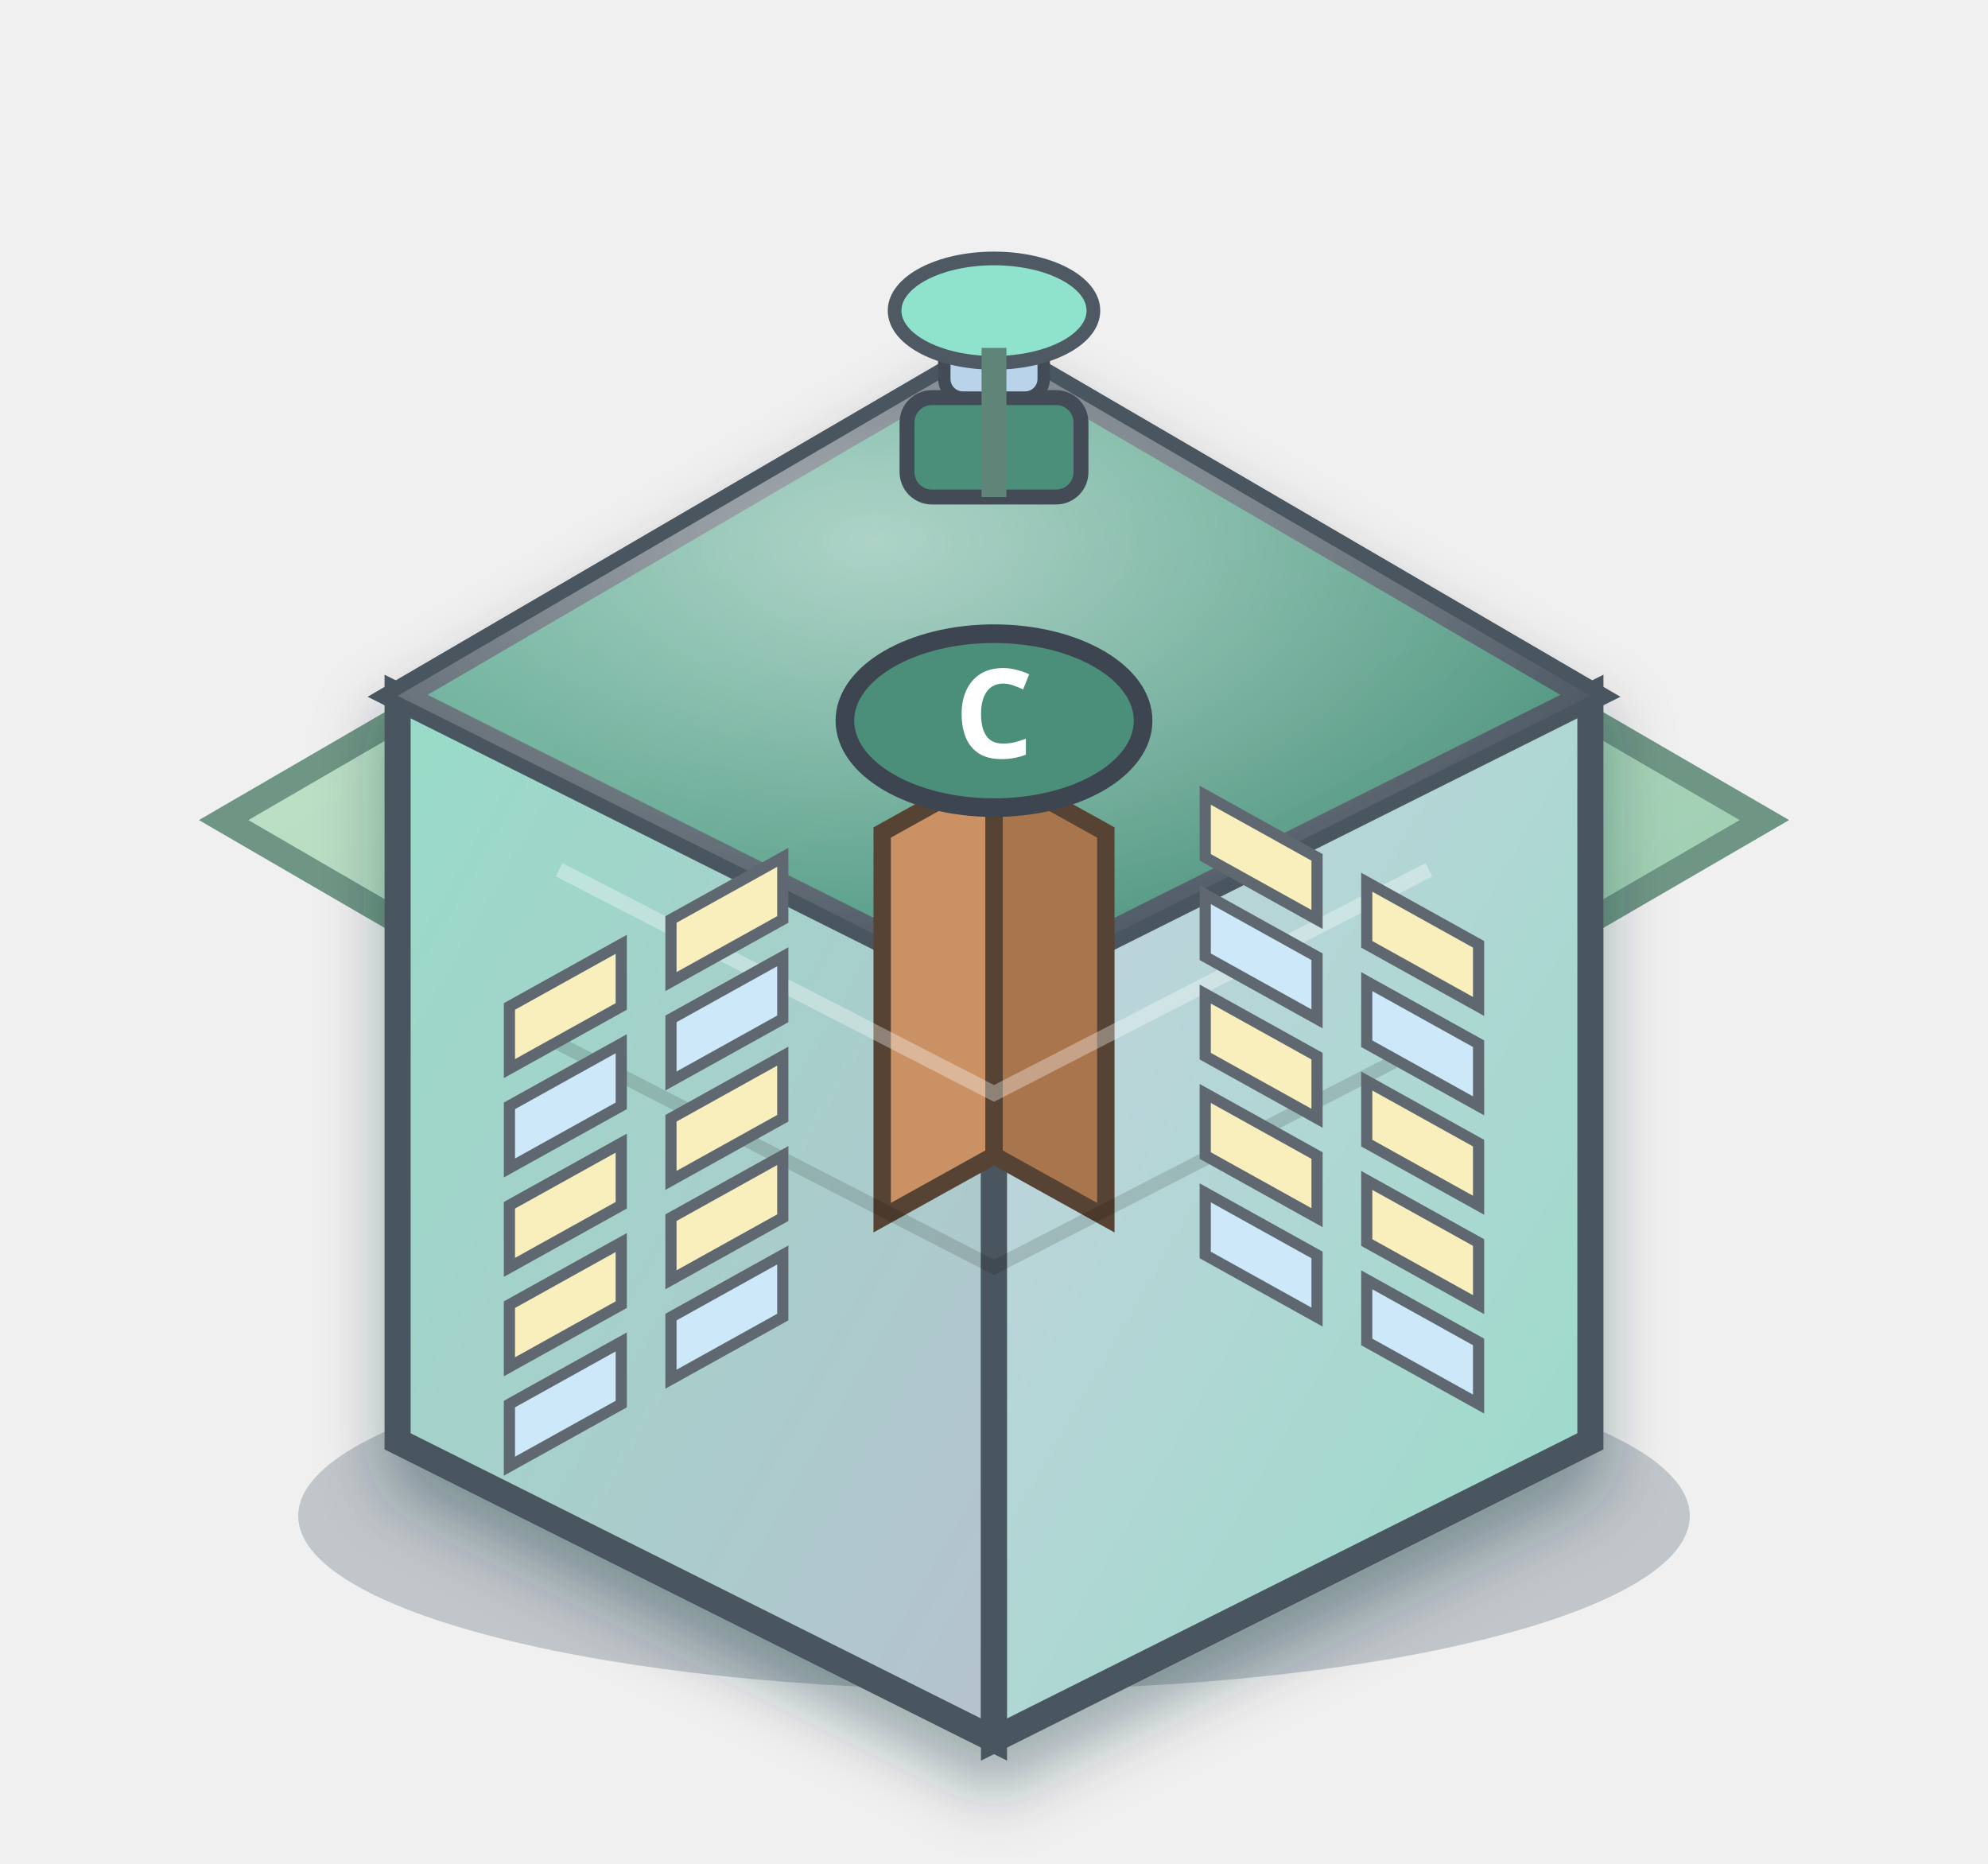
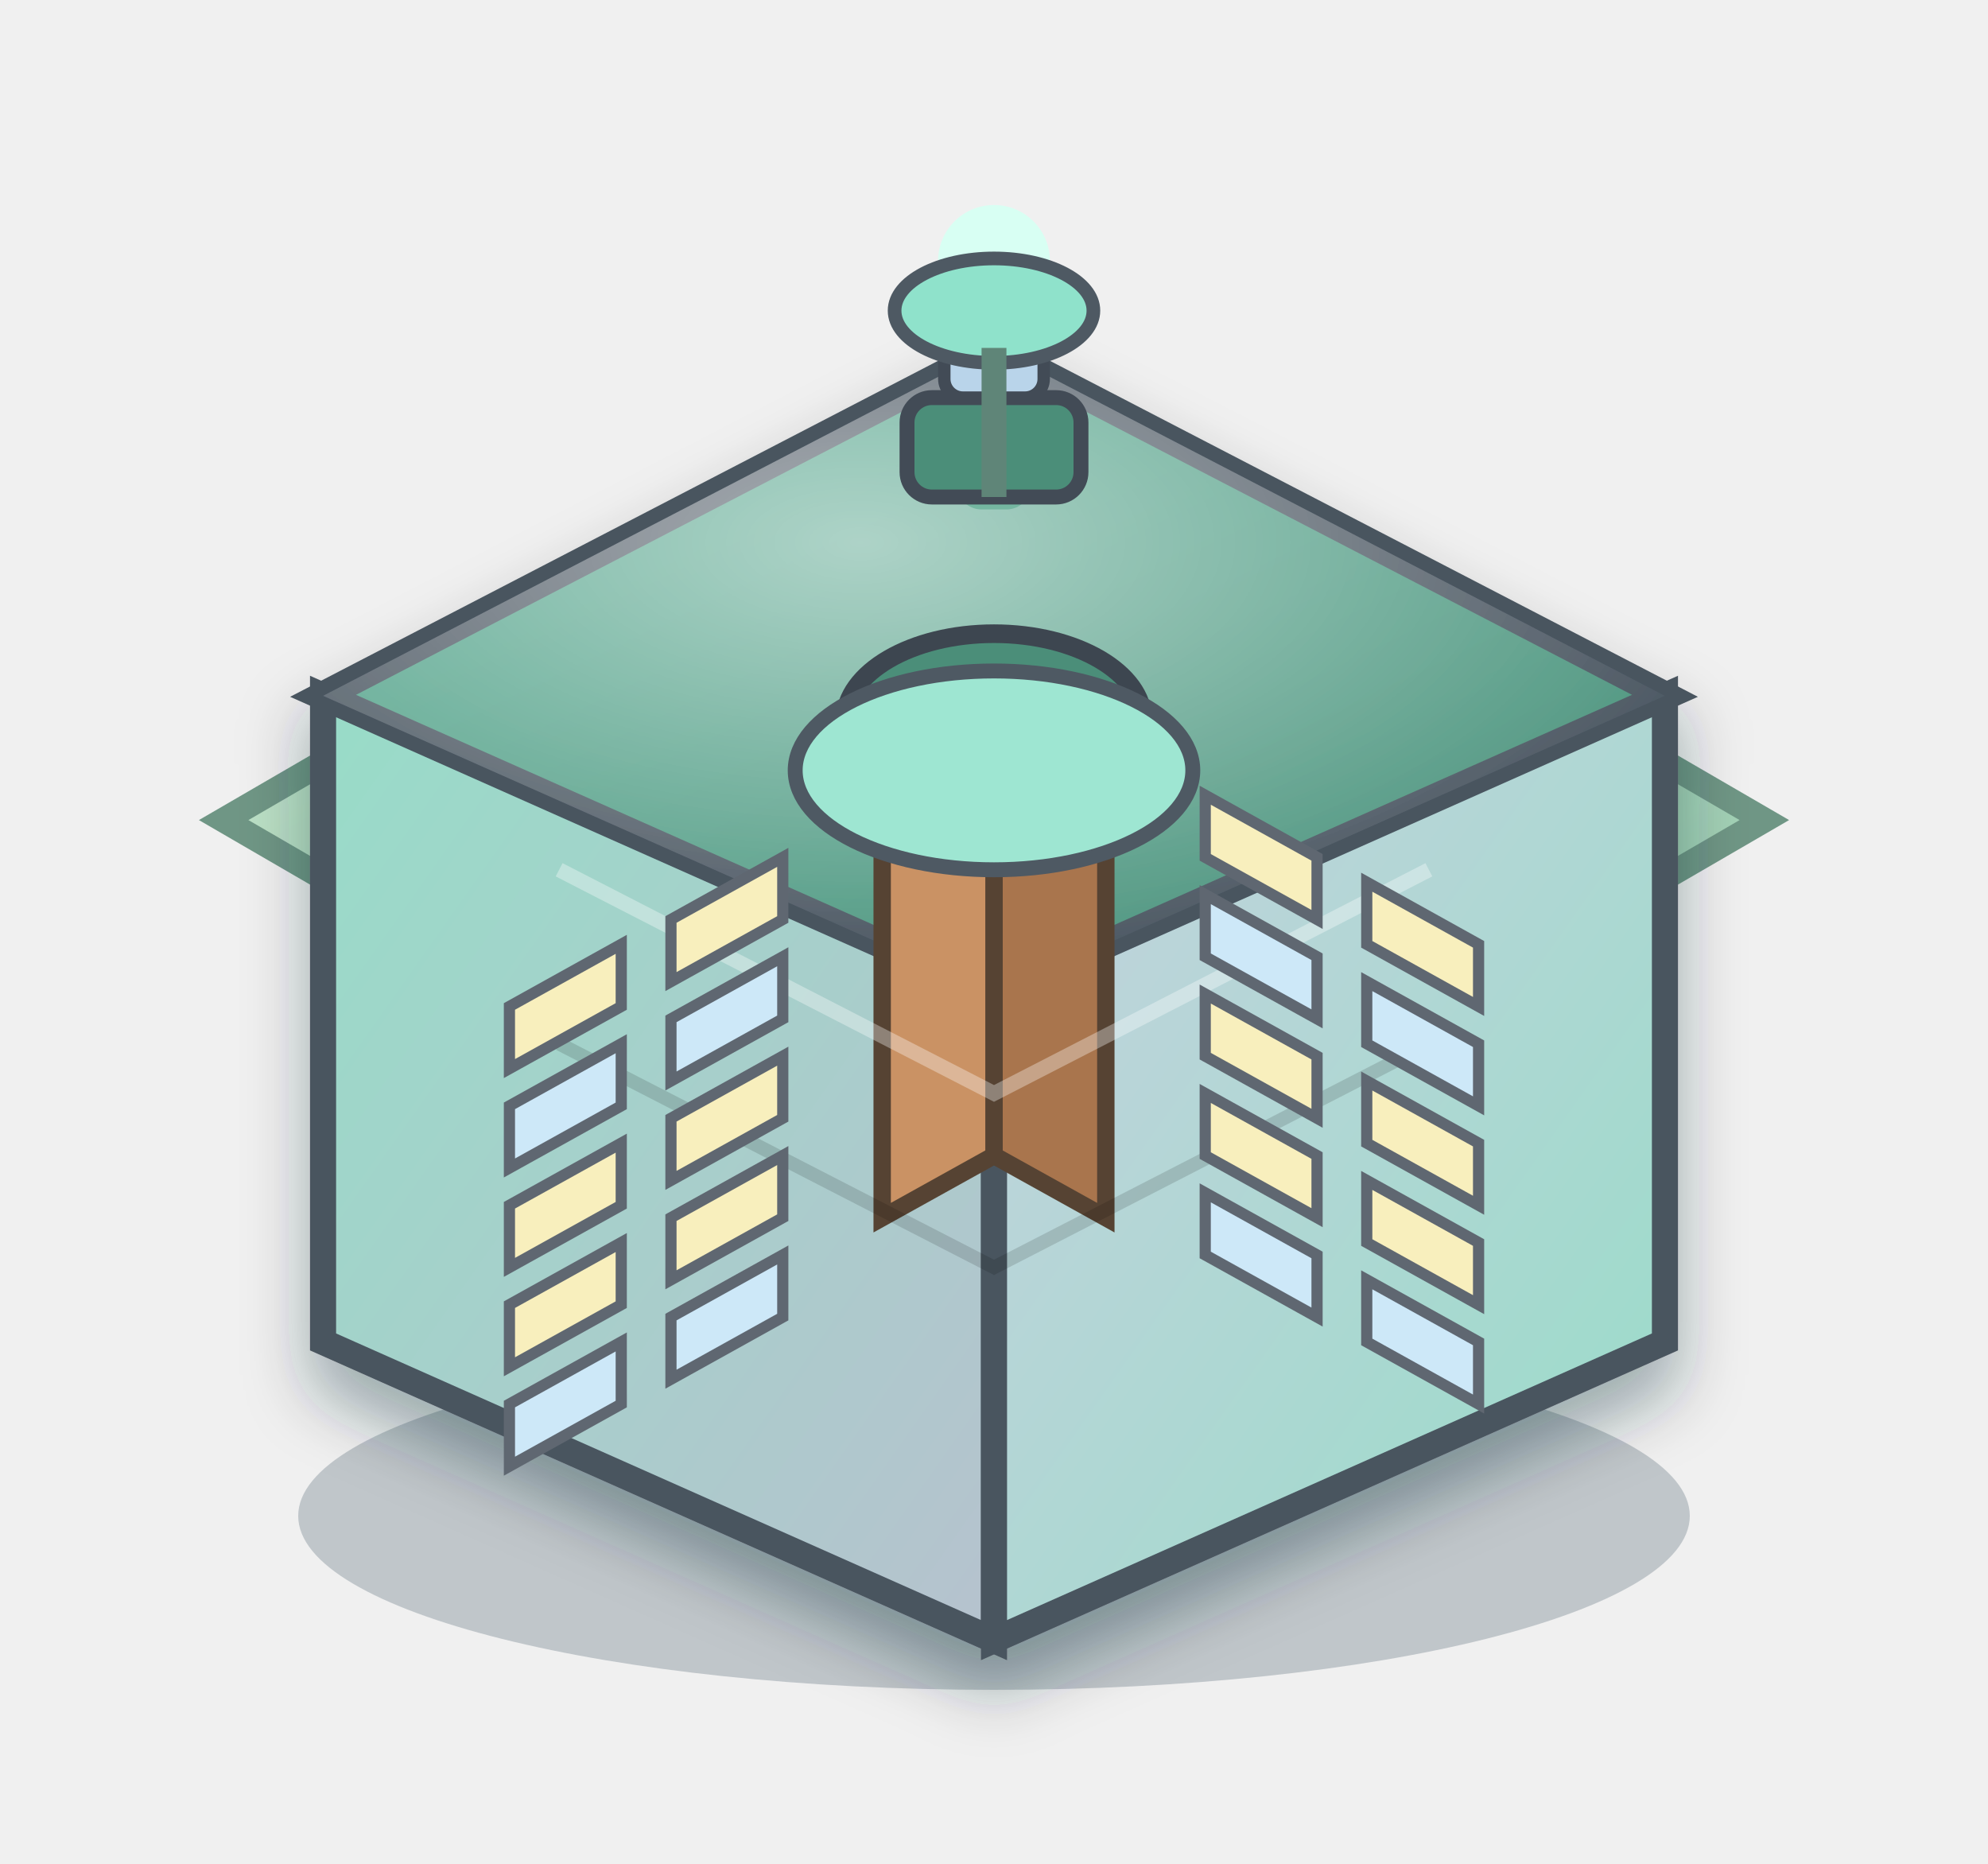
<svg xmlns="http://www.w3.org/2000/svg" width="160" height="150" viewBox="0 0 160 150" fill="none">
  <defs>
    <linearGradient id="ground" x1="0" y1="0" x2="1" y2="1">
      <stop offset="0%" stop-color="#c7e7cd" />
      <stop offset="100%" stop-color="#95c8ad" />
    </linearGradient>
    <linearGradient id="roofFace" x1="0" y1="0" x2="1" y2="1">
      <stop offset="0%" stop-color="#53aa8f" />
      <stop offset="100%" stop-color="#4b8e79" />
    </linearGradient>
    <linearGradient id="wallL" x1="0" y1="0" x2="1" y2="1">
      <stop offset="0%" stop-color="#98dcc8" />
      <stop offset="100%" stop-color="#b6c2ce" />
    </linearGradient>
    <linearGradient id="wallR" x1="0" y1="0" x2="1" y2="1">
      <stop offset="0%" stop-color="#c6d2df" />
      <stop offset="100%" stop-color="#98dcc8" />
    </linearGradient>
    <radialGradient id="roofSpec" cx="40%" cy="30%" r="70%">
      <stop offset="0%" stop-color="#ffffff88" />
      <stop offset="100%" stop-color="#ffffff00" />
    </radialGradient>
    <filter id="softShadow" x="-20%" y="-20%" width="140%" height="140%">
      <feDropShadow dx="0" dy="3" stdDeviation="2.6" flood-color="#122a38" flood-opacity="0.35" />
    </filter>
  </defs>
  <ellipse cx="80" cy="122" rx="56" ry="14" fill="#173246" opacity="0.22" />
  <polygon points="80,30 142,66 80,102 18,66" fill="url(#ground)" stroke="#6f9685" stroke-width="2" />
  <g filter="url(#softShadow)">
-     <polygon points="32,56 80,80 80,140 32,116" fill="url(#wallL)" stroke="#48545f" stroke-width="2.1" />
-     <polygon points="128,56 80,80 80,140 128,116" fill="url(#wallR)" stroke="#48545f" stroke-width="2.1" />
-     <polygon points="80,28 128,56 80,80 32,56" fill="url(#roofFace)" stroke="#48545f" stroke-width="2.3" />
-     <polygon points="80,28 128,56 80,80 32,56" fill="url(#roofSpec)" />
+     <polygon points="26,56 80,80 80,132 26,108" fill="url(#wallL)" stroke="#48545f" stroke-width="2.1" />
+     <polygon points="134,56 80,80 80,132 134,108" fill="url(#wallR)" stroke="#48545f" stroke-width="2.1" />
+     <polygon points="80,28 134,56 80,80 26,56" fill="url(#roofFace)" stroke="#48545f" stroke-width="2.3" />
+     <polygon points="80,28 134,56 80,80 26,56" fill="url(#roofSpec)" />
  </g>
  <polygon points="80,62 89,67 89,98 80,93" fill="#a9754d" stroke="#564333" stroke-width="1.4" />
  <polygon points="80,62 71,67 71,98 80,93" fill="#ca9264" stroke="#564333" stroke-width="1.4" />
  <polyline points="45,70 80,88 115,70" stroke="#ffffff55" stroke-width="1.2" />
  <polyline points="45,84 80,102 115,84" stroke="#00000022" stroke-width="1.1" />
  <polygon points="97,64 106,69 106,74 97,69" fill="#f8efbd" stroke="#5f6771" stroke-width="0.9" />
  <polygon points="110,71 119,76 119,81 110,76" fill="#f8efbd" stroke="#5f6771" stroke-width="0.9" />
  <polygon points="97,72 106,77 106,82 97,77" fill="#cde8f8" stroke="#5f6771" stroke-width="0.9" />
  <polygon points="110,79 119,84 119,89 110,84" fill="#cde8f8" stroke="#5f6771" stroke-width="0.9" />
  <polygon points="97,80 106,85 106,90 97,85" fill="#f8efbd" stroke="#5f6771" stroke-width="0.9" />
  <polygon points="110,87 119,92 119,97 110,92" fill="#f8efbd" stroke="#5f6771" stroke-width="0.9" />
  <polygon points="97,88 106,93 106,98 97,93" fill="#f8efbd" stroke="#5f6771" stroke-width="0.9" />
  <polygon points="110,95 119,100 119,105 110,100" fill="#f8efbd" stroke="#5f6771" stroke-width="0.9" />
  <polygon points="97,96 106,101 106,106 97,101" fill="#cde8f8" stroke="#5f6771" stroke-width="0.9" />
  <polygon points="110,103 119,108 119,113 110,108" fill="#cde8f8" stroke="#5f6771" stroke-width="0.9" />
  <polygon points="63,69 54,74 54,79 63,74" fill="#f8efbd" stroke="#5f6771" stroke-width="0.9" />
  <polygon points="50,76 41,81 41,86 50,81" fill="#f8efbd" stroke="#5f6771" stroke-width="0.9" />
  <polygon points="63,77 54,82 54,87 63,82" fill="#cde8f8" stroke="#5f6771" stroke-width="0.9" />
  <polygon points="50,84 41,89 41,94 50,89" fill="#cde8f8" stroke="#5f6771" stroke-width="0.9" />
  <polygon points="63,85 54,90 54,95 63,90" fill="#f8efbd" stroke="#5f6771" stroke-width="0.9" />
  <polygon points="50,92 41,97 41,102 50,97" fill="#f8efbd" stroke="#5f6771" stroke-width="0.9" />
  <polygon points="63,93 54,98 54,103 63,98" fill="#f8efbd" stroke="#5f6771" stroke-width="0.9" />
  <polygon points="50,100 41,105 41,110 50,105" fill="#f8efbd" stroke="#5f6771" stroke-width="0.9" />
  <polygon points="63,101 54,106 54,111 63,106" fill="#cde8f8" stroke="#5f6771" stroke-width="0.9" />
  <polygon points="50,108 41,113 41,118 50,113" fill="#cde8f8" stroke="#5f6771" stroke-width="0.9" />
  <ellipse cx="80" cy="58" rx="12" ry="7" fill="#4b8e79" stroke="#3d4650" stroke-width="1.5" />
  <text x="80" y="61" font-size="10" text-anchor="middle" fill="#ffffff" font-family="Verdana" font-weight="700">C</text>
+   <ellipse cx="80" cy="62" rx="16" ry="8" fill="#9ee6d2" stroke="#4e5963" stroke-width="1.2" />
+   <rect x="77" y="25" width="6" height="16" rx="2" fill="#75b7a1" />
+   <circle cx="80" cy="21" r="4.5" fill="#d8fff3" />
  <rect x="73" y="32" width="14" height="8" rx="2" fill="#4b8e79" stroke="#424b56" stroke-width="1.2" />
  <rect x="76" y="26" width="8" height="6" rx="1.5" fill="#b9d4ea" stroke="#424b56" stroke-width="1" />
  <ellipse cx="80" cy="25" rx="8" ry="4.2" fill="#8fe2cb" stroke="#4e5963" stroke-width="1.1" />
  <rect x="79" y="28" width="2" height="12" fill="#5f8578" />
</svg>
